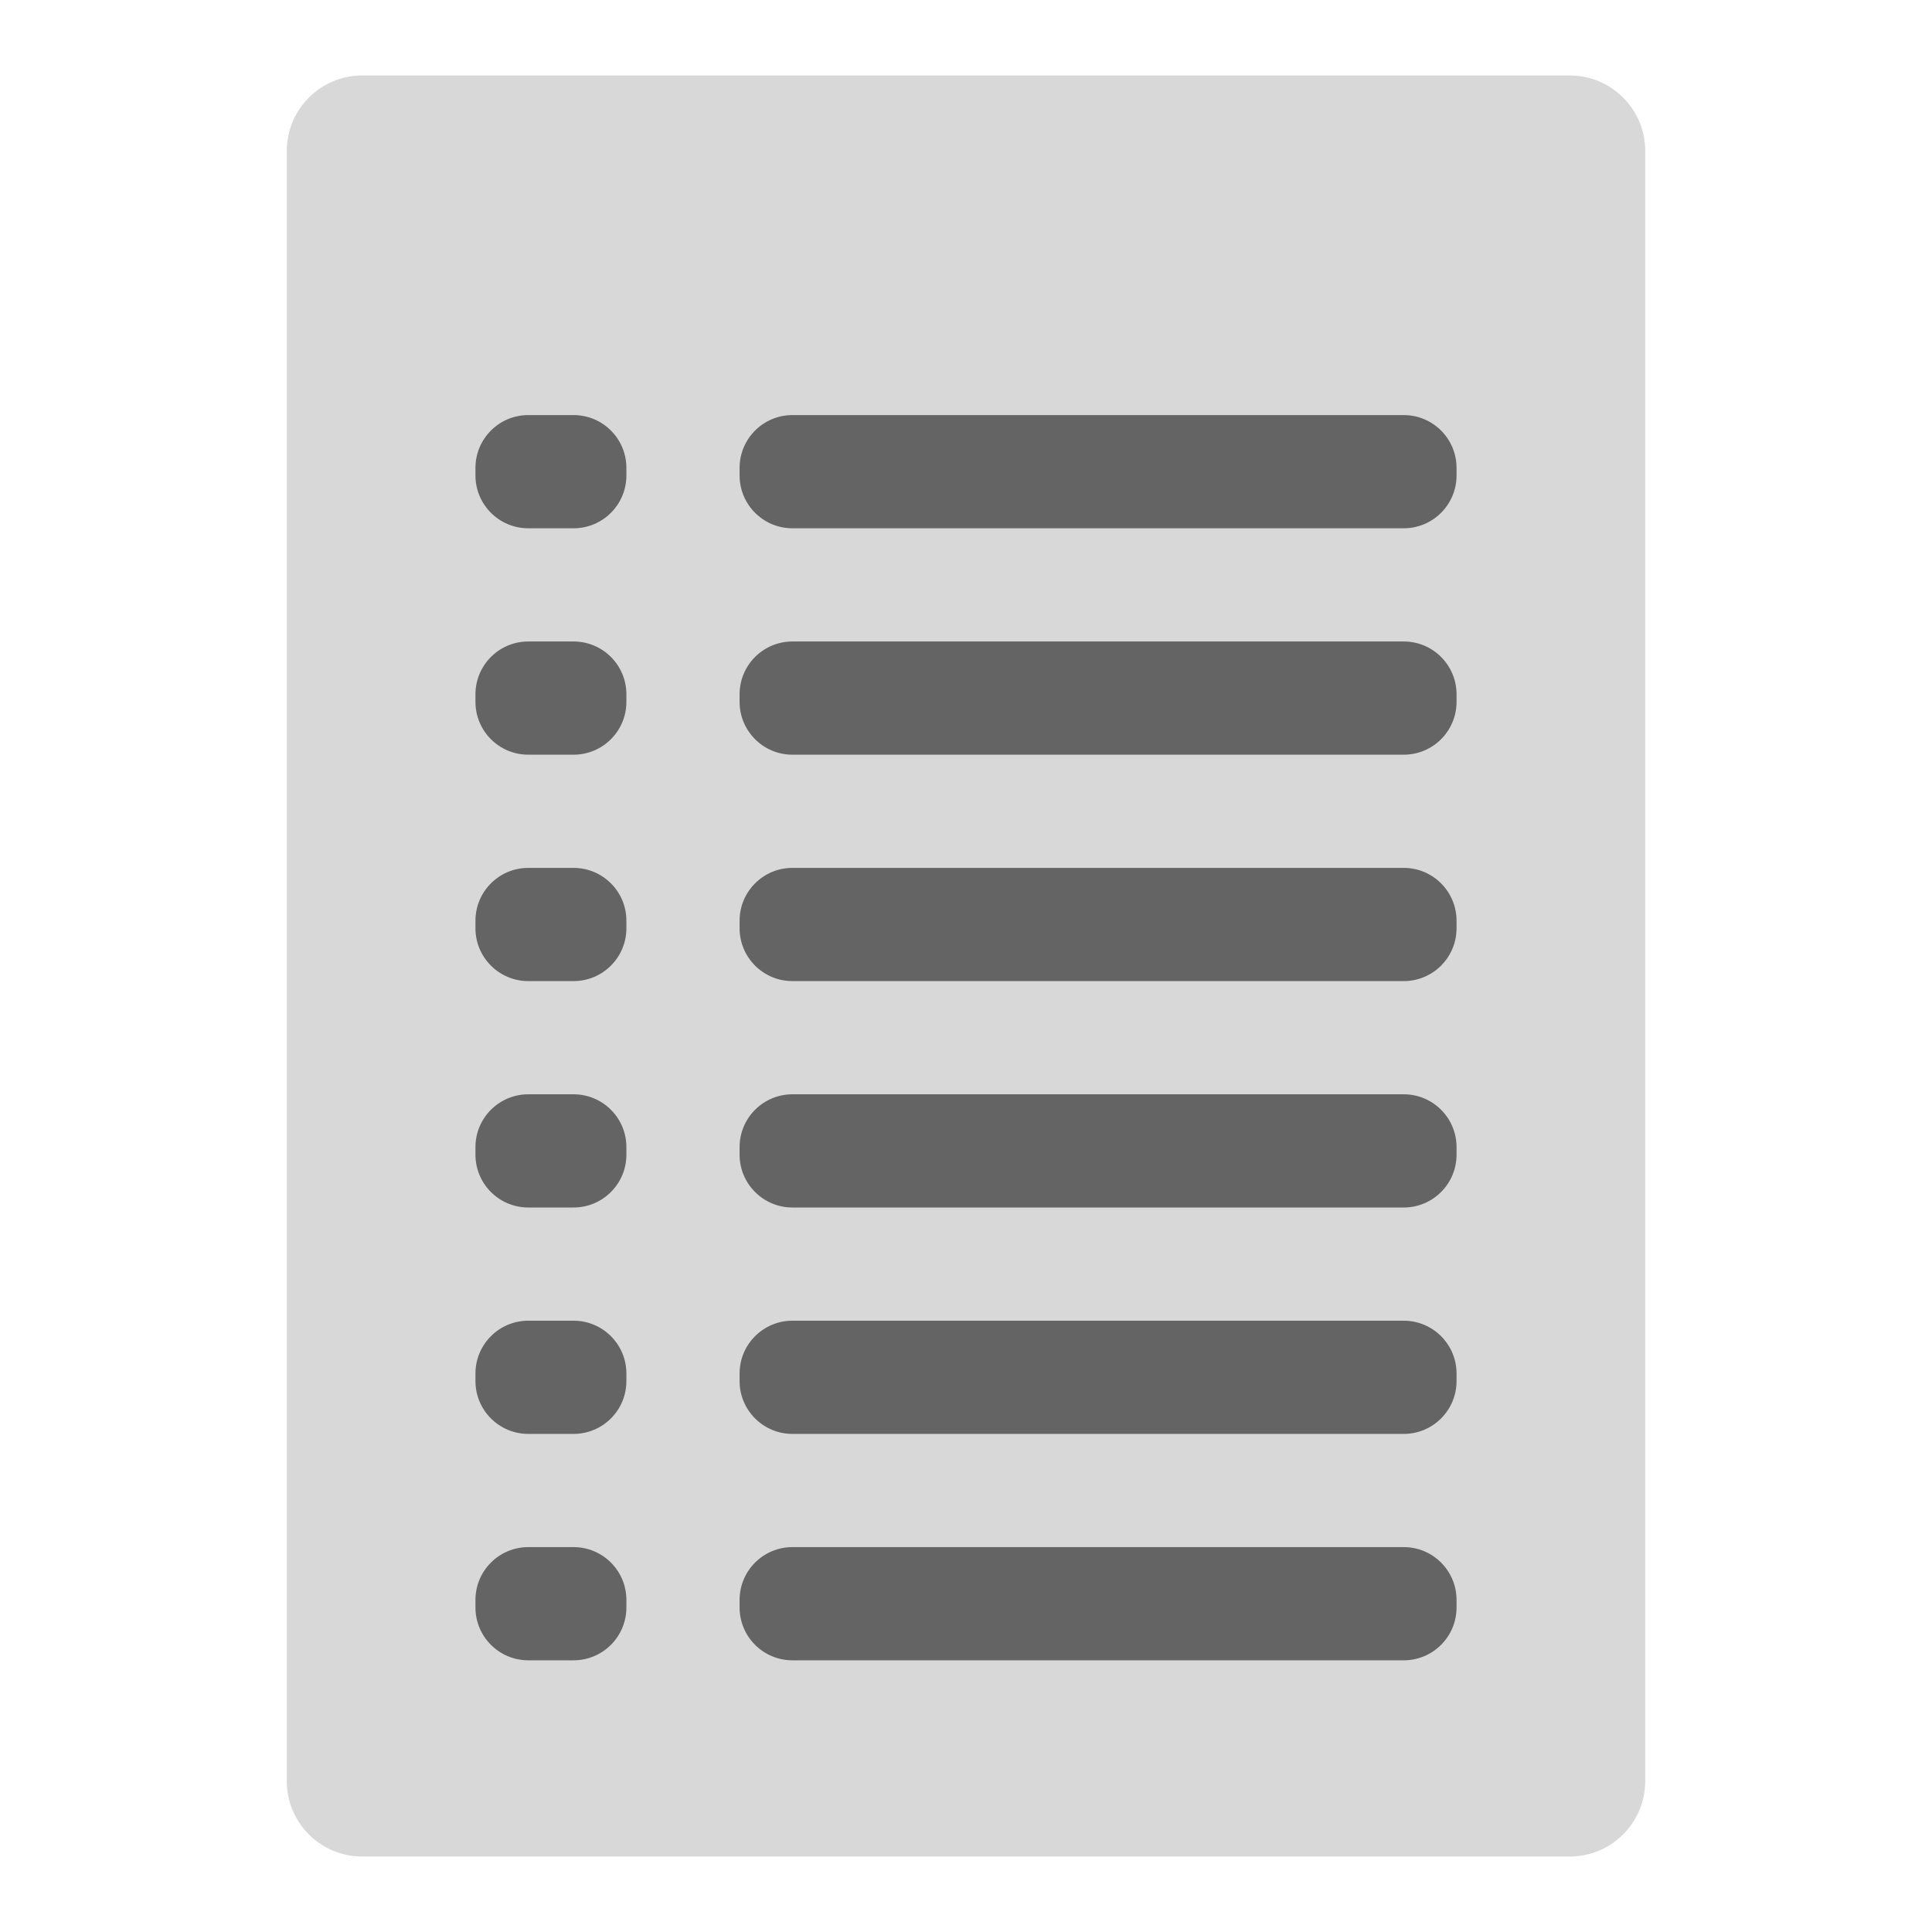
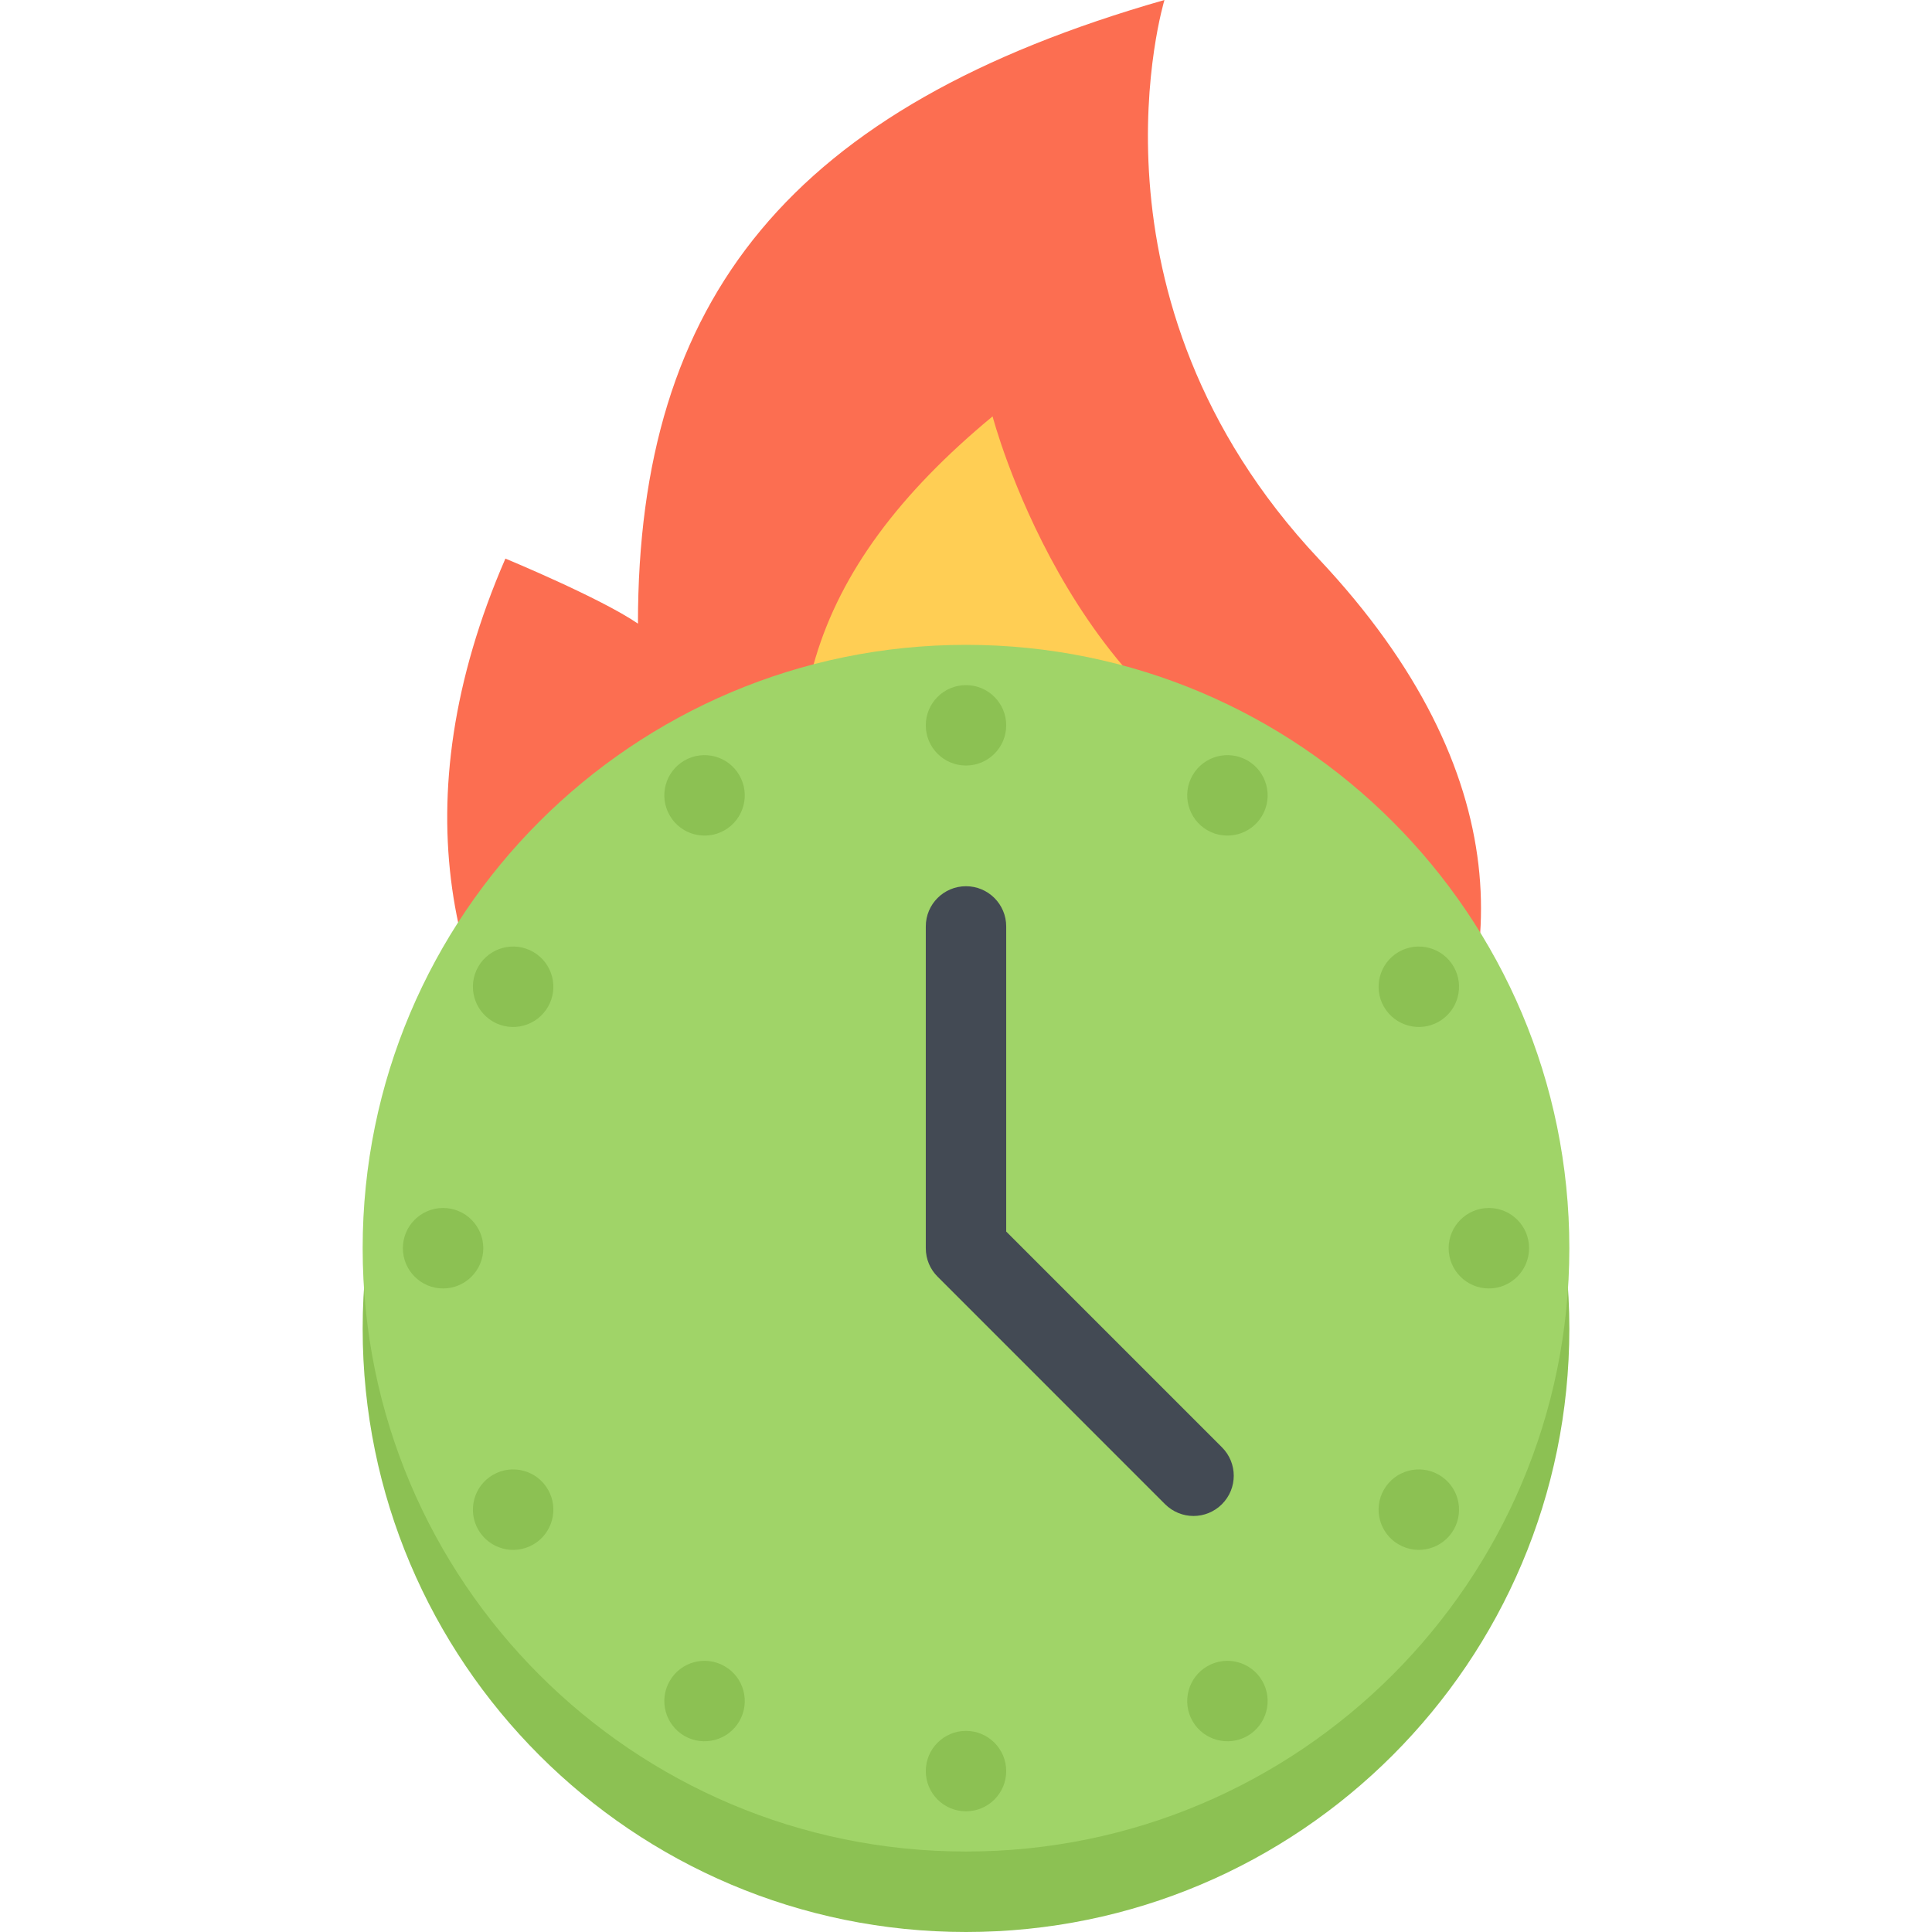
- <svg xmlns="http://www.w3.org/2000/svg" viewBox="0 0 256 256" width="256" height="256">
-   <rect style="fill: rgb(216, 216, 216);" x="38" y="10" width="180" height="236" rx="10" ry="10" />
-   <rect style="fill: rgb(100, 100, 100);" x="63" width="20" height="15" rx="7" ry="7" y="55" />
-   <rect style="fill: rgb(100, 100, 100);" x="98" y="55" width="95" height="15" rx="7" ry="7" />
-   <rect style="fill: rgb(100, 100, 100);" x="63" y="85" width="20" height="15" rx="7" ry="7" />
-   <rect style="fill: rgb(100, 100, 100);" x="98" y="85" width="95" height="15" rx="7" ry="7" />
-   <rect style="fill: rgb(100, 100, 100);" x="63" y="115" width="20" height="15" rx="7" ry="7" />
-   <rect style="fill: rgb(100, 100, 100);" x="98" y="115" width="95" height="15" rx="7" ry="7" />
-   <rect style="fill: rgb(100, 100, 100);" x="63" y="145" width="20" height="15" rx="7" ry="7" />
-   <rect style="fill: rgb(100, 100, 100);" x="98" y="145" width="95" height="15" rx="7" ry="7" />
-   <rect style="fill: rgb(100, 100, 100);" x="63" y="175" width="20" height="15" rx="7" ry="7" />
-   <rect style="fill: rgb(100, 100, 100);" x="98" y="175" width="95" height="15" rx="7" ry="7" />
-   <rect style="fill: rgb(100, 100, 100);" x="63" width="20" height="15" rx="7" ry="7" y="205" />
-   <rect style="fill: rgb(100, 100, 100);" x="98" y="205" width="95" height="15" rx="7" ry="7" />
+ <svg xmlns="http://www.w3.org/2000/svg" version="1.1" id="Layer_1" x="0px" y="0px" viewBox="0 0 511.6 511.6" style="enable-background:new 0 0 511.6 511.6;" xml:space="preserve">
+   <path style="fill:#FC6E51;" d="M349.274,148.071C284.215,78.845,308.353,0,308.353,0c-99.126,28.321-139.422,79.141-139.422,165.137  c-9.898-6.792-35.098-17.222-35.098-17.222C77.627,277.283,187.369,357.97,267.557,359.61c1.045,0.016,2.107,0.031,3.169,0.031  C338.75,359.641,455.769,261.389,349.274,148.071z" />
+   <path style="fill:#FFCE54;" d="M341.936,208.243c-58.813-20.234-79.095-97.985-79.095-97.985  c-49.383,40.874-61.639,83.091-42.17,139.922c-7.807-0.922-13.755-0.969-13.755-0.969L341.936,208.243z" />
+   <path style="fill:#8CC153;" d="M415.566,351.834c0,88.229-71.538,159.766-159.766,159.766c-88.243,0-159.766-71.537-159.766-159.766  c0-88.243,71.522-159.766,159.766-159.766C344.028,192.069,415.566,263.591,415.566,351.834z" />
+   <path style="fill:#A0D468;" d="M415.566,330.523c0,88.244-71.538,159.766-159.766,159.766c-88.243,0-159.766-71.521-159.766-159.766  c0-88.228,71.522-159.766,159.766-159.766C344.028,170.757,415.566,242.295,415.566,330.523z" />
+   <g>
+     <path style="fill:#8CC153;" d="M255.8,181.421c-5.886,0-10.647,4.762-10.647,10.647s4.762,10.648,10.647,10.648   c5.87,0,10.647-4.763,10.647-10.648S261.67,181.421,255.8,181.421z" />
+     <path style="fill:#8CC153;" d="M255.8,458.345c-5.886,0-10.647,4.762-10.647,10.647c0,5.887,4.762,10.648,10.647,10.648   c5.87,0,10.647-4.762,10.647-10.648C266.447,463.107,261.67,458.345,255.8,458.345z" />
+     <path style="fill:#8CC153;" d="M181.234,201.39c-5.09,2.95-6.839,9.461-3.888,14.551c2.936,5.09,9.445,6.839,14.551,3.903   c5.09-2.951,6.839-9.462,3.888-14.551C192.849,200.188,186.339,198.454,181.234,201.39z" />
+     <path style="fill:#8CC153;" d="M319.703,441.218c-5.09,2.935-6.839,9.461-3.903,14.551c2.95,5.09,9.462,6.839,14.551,3.903   c5.09-2.951,6.839-9.462,3.903-14.551C331.303,440.016,324.793,438.282,319.703,441.218z" />
+     <path style="fill:#8CC153;" d="M141.202,252.069c-5.09-2.936-11.601-1.187-14.552,3.903c-2.935,5.09-1.187,11.601,3.903,14.551   c5.09,2.936,11.616,1.187,14.552-3.903C148.04,261.529,146.308,255.02,141.202,252.069z" />
+     <path style="fill:#8CC153;" d="M381.029,390.538c-5.089-2.95-11.6-1.202-14.551,3.903c-2.936,5.09-1.186,11.601,3.903,14.535   c5.09,2.951,11.616,1.202,14.552-3.887C387.868,400,386.135,393.474,381.029,390.538z" />
+     <path style="fill:#8CC153;" d="M117.33,319.875c-5.886,0-10.648,4.777-10.648,10.647c0,5.886,4.763,10.664,10.648,10.664   s10.647-4.778,10.647-10.664C127.978,324.653,123.216,319.875,117.33,319.875z" />
+     <path style="fill:#8CC153;" d="M394.254,319.875c-5.87,0-10.648,4.777-10.648,10.647c0,5.886,4.778,10.664,10.648,10.664   c5.887,0,10.648-4.778,10.648-10.664C404.918,324.653,400.141,319.875,394.254,319.875z" />
+     <path style="fill:#8CC153;" d="M130.554,390.538c-5.09,2.936-6.838,9.446-3.903,14.552c2.951,5.089,9.462,6.838,14.552,3.902   c5.105-2.95,6.838-9.461,3.903-14.551C142.17,389.336,135.644,387.588,130.554,390.538z" />
+     <path style="fill:#8CC153;" d="M381.029,270.523c5.105-2.95,6.839-9.461,3.904-14.551c-2.936-5.09-9.462-6.839-14.552-3.903   c-5.089,2.951-6.839,9.461-3.903,14.551C369.43,271.709,375.941,273.458,381.029,270.523z" />
+     <path style="fill:#8CC153;" d="M191.881,441.218c-5.09-2.936-11.6-1.202-14.535,3.903c-2.951,5.089-1.202,11.6,3.888,14.551   c5.105,2.936,11.615,1.187,14.551-3.903C198.736,450.679,196.987,444.153,191.881,441.218z" />
+     <path style="fill:#8CC153;" d="M319.703,219.844c5.09,2.936,11.6,1.187,14.551-3.903c2.936-5.09,1.187-11.601-3.903-14.551   c-5.089-2.936-11.601-1.202-14.551,3.903C312.864,210.382,314.613,216.893,319.703,219.844z" />
+   </g>
+   <path style="fill:#434A54;" d="M323.574,383.247l-57.127-57.127v-80.797c0-5.886-4.777-10.647-10.647-10.647  c-5.886,0-10.647,4.762-10.647,10.647v85.199c0,2.951,1.187,5.621,3.122,7.541l60.233,60.25c2.093,2.076,4.81,3.122,7.541,3.122  c2.717,0,5.449-1.046,7.525-3.122C327.744,394.145,327.744,387.416,323.574,383.247z" />
+   <g>
+ </g>
+   <g>
+ </g>
+   <g>
+ </g>
+   <g>
+ </g>
+   <g>
+ </g>
+   <g>
+ </g>
+   <g>
+ </g>
+   <g>
+ </g>
+   <g>
+ </g>
+   <g>
+ </g>
+   <g>
+ </g>
+   <g>
+ </g>
+   <g>
+ </g>
+   <g>
+ </g>
+   <g>
+ </g>
</svg>
